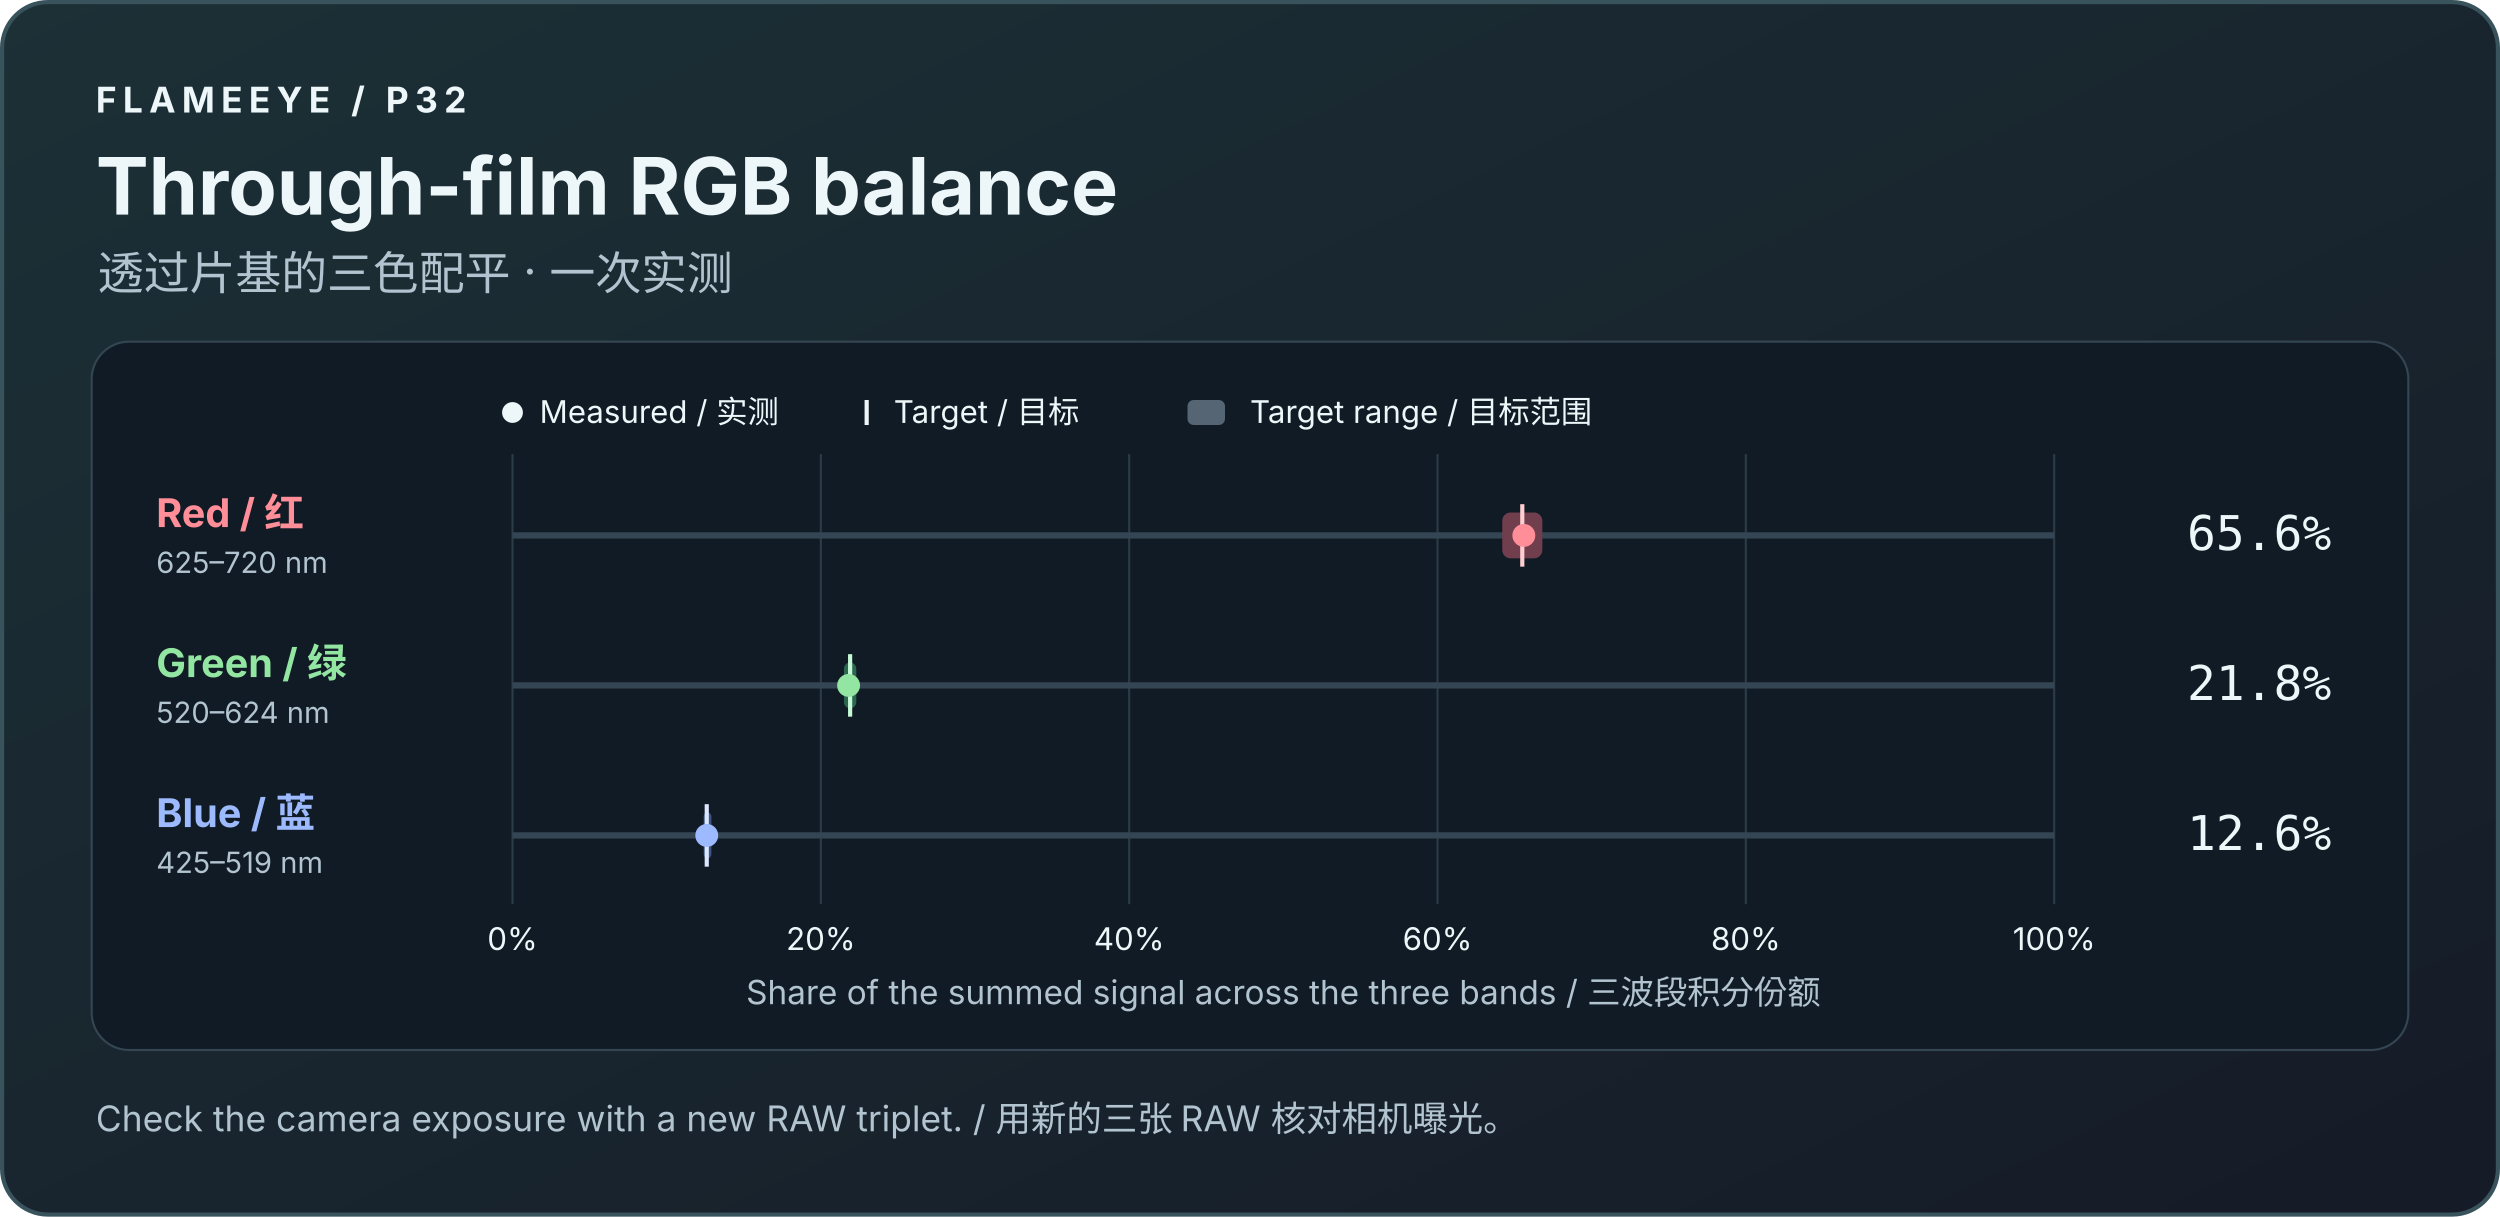
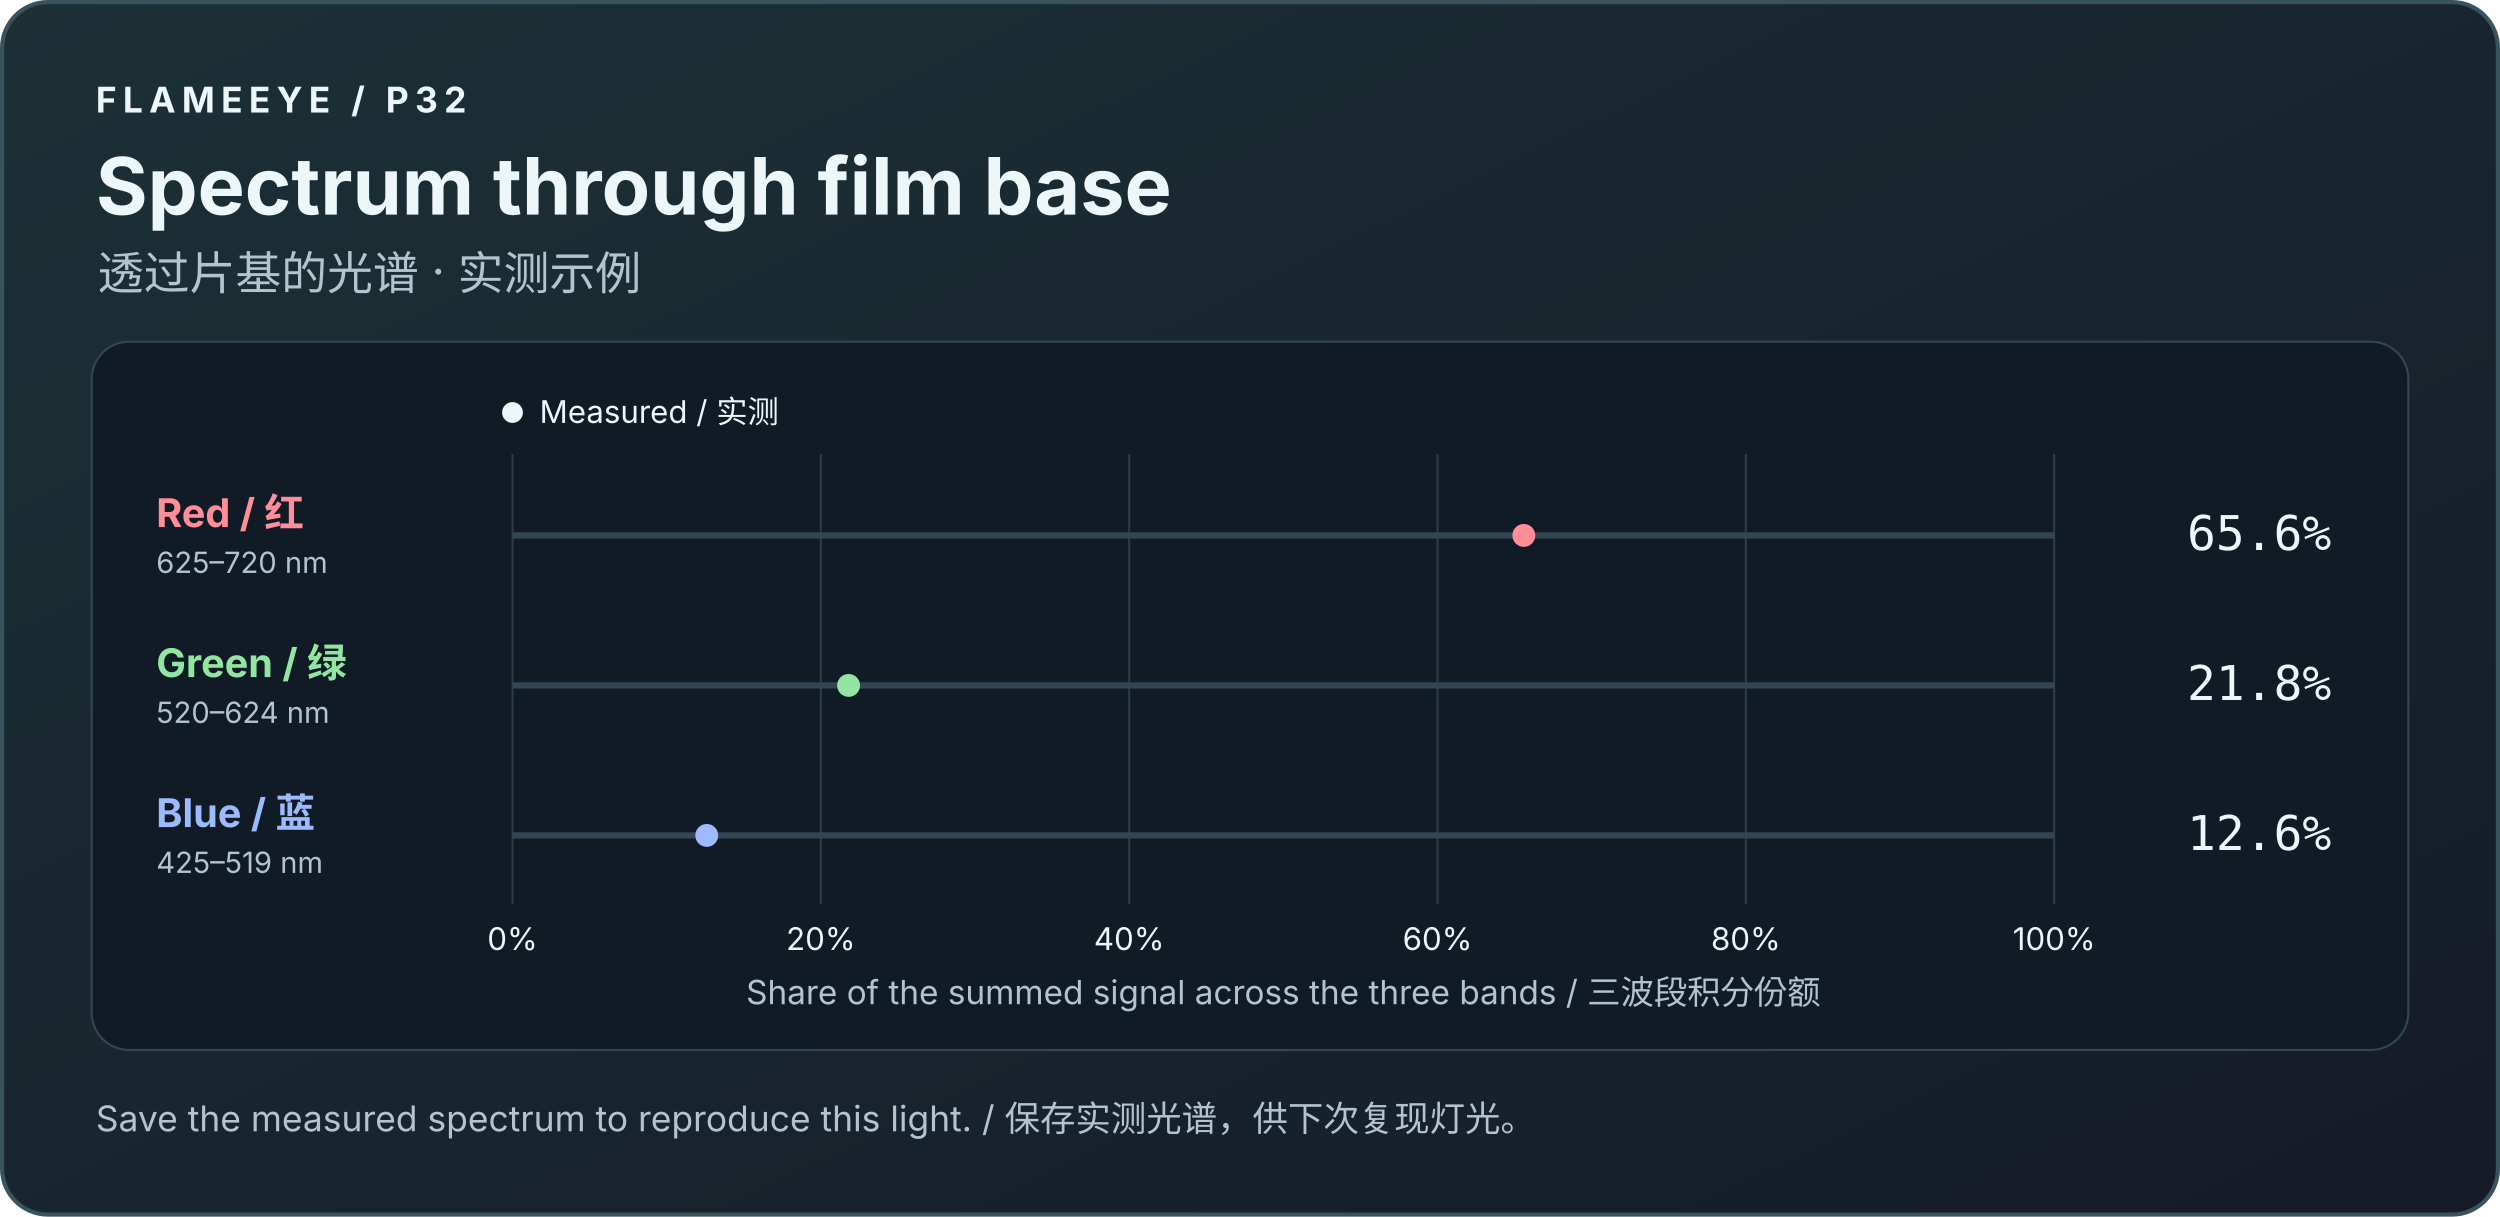
<svg xmlns="http://www.w3.org/2000/svg" viewBox="0 0 1200 584" role="img" aria-labelledby="title desc">
  <defs>
    <linearGradient id="bg" x2="1" y2="1">
      <stop stop-color="#1c3036" />
      <stop offset="1" stop-color="#151b27" />
    </linearGradient>
    <style>
      text { font-family: system-ui, -apple-system, sans-serif; fill:#edf6f8 }
      .muted { fill:#b2c4d0 }
      .mono { font-family:ui-monospace, SFMono-Regular, monospace }
    </style>
  </defs>
  <rect x="1" y="1" width="1198" height="582" rx="22" fill="url(#bg)" stroke="#39535d" stroke-width="2" />
  <text x="46" y="54" fill="#80e6d5" font-size="17" font-weight="700" letter-spacing="3">FLAMEEYE  /  P32</text>
-   <text x="46" y="103" font-size="38" font-weight="700">Through-film RGB balance</text>
-   <text x="47" y="139" class="muted" font-size="22">透过片基的三色配平 · 一次实测</text>
+   <text x="46" y="103" font-size="38" font-weight="700">Spectrum through film base</text>
+   <text x="47" y="139" class="muted" font-size="22">透过片基的光谱 · 实测示例</text>
  <rect x="44" y="164" width="1112" height="340" rx="18" fill="#111b25" stroke="#344653" />
  <g font-size="15" class="muted">
    <circle cx="246" cy="198" r="5" fill="#edf6f8" />
    <text x="259" y="203">Measured / 实测</text>
-     <path d="M416 192v12" stroke="#edf6f8" stroke-width="2" />
-     <text x="429" y="203">Target / 目标</text>
-     <rect x="570" y="192" width="18" height="12" rx="3" fill="#556573" />
-     <text x="600" y="203">Target range / 目标范围</text>
  </g>
  <g stroke="#2b3c48" stroke-width="1">
    <path d="M246 218v216m148-216v216m148-216v216m148-216v216m148-216v216m148-216v216" />
  </g>
  <g stroke="#344653" stroke-width="3">
    <path d="M246 257h740m-740 72h740m-740 72h740" />
  </g>
  <g>
    <text x="75" y="253" font-size="19" font-weight="700" style="fill:#ff8e98">Red / 红</text>
    <text x="75" y="275" class="muted" font-size="14">625–720 nm</text>
-     <rect x="721.08" y="246" width="19.24" height="22" rx="4" fill="#713e4e" />
-     <path d="M730.7 242v30" stroke="#ffced0" stroke-width="2" />
    <circle cx="731.44" cy="257" r="5.5" fill="#ff8e98" />
    <text x="1119" y="264" text-anchor="end" class="mono" font-size="23">65.6%</text>
  </g>
  <g>
    <text x="75" y="325" font-size="19" font-weight="700" style="fill:#92e6a2">Green / 绿</text>
    <text x="75" y="347" class="muted" font-size="14">520–624 nm</text>
-     <rect x="405.1" y="318" width="5.92" height="22" rx="3" fill="#2b664f" />
-     <path d="M408.06 314v30" stroke="#c5f9d7" stroke-width="2" />
    <circle cx="407.32" cy="329" r="5.5" fill="#92e6a2" />
    <text x="1119" y="336" text-anchor="end" class="mono" font-size="23">21.8%</text>
  </g>
  <g>
    <text x="75" y="397" font-size="19" font-weight="700" style="fill:#9dbaff">Blue / 蓝</text>
    <text x="75" y="419" class="muted" font-size="14">425–519 nm</text>
-     <rect x="337.76" y="390" width="3.7" height="22" rx="2" fill="#3c5681" />
-     <path d="M339.24 386v30" stroke="#dce6ff" stroke-width="2" />
    <circle cx="339.24" cy="401" r="5.5" fill="#9dbaff" />
    <text x="1119" y="408" text-anchor="end" class="mono" font-size="23">12.6%</text>
  </g>
  <g text-anchor="middle" font-size="15" class="mono">
    <text x="246" y="456">0%</text>
    <text x="394" y="456">20%</text>
    <text x="542" y="456">40%</text>
    <text x="690" y="456">60%</text>
    <text x="838" y="456">80%</text>
    <text x="986" y="456">100%</text>
  </g>
  <text x="616" y="482" text-anchor="middle" class="muted" font-size="16">Share of the summed signal across the three bands / 三波段积分份额</text>
-   <text x="46" y="543" class="muted" font-size="17">Check the camera exposure with a new RAW triplet. / 用新的三张 RAW 核对相机曝光。</text>
+   <text x="46" y="543" class="muted" font-size="17">Save the measured spectrum to reproduce this light. / 保存实测光谱，供下次复现灯光。</text>
</svg>
